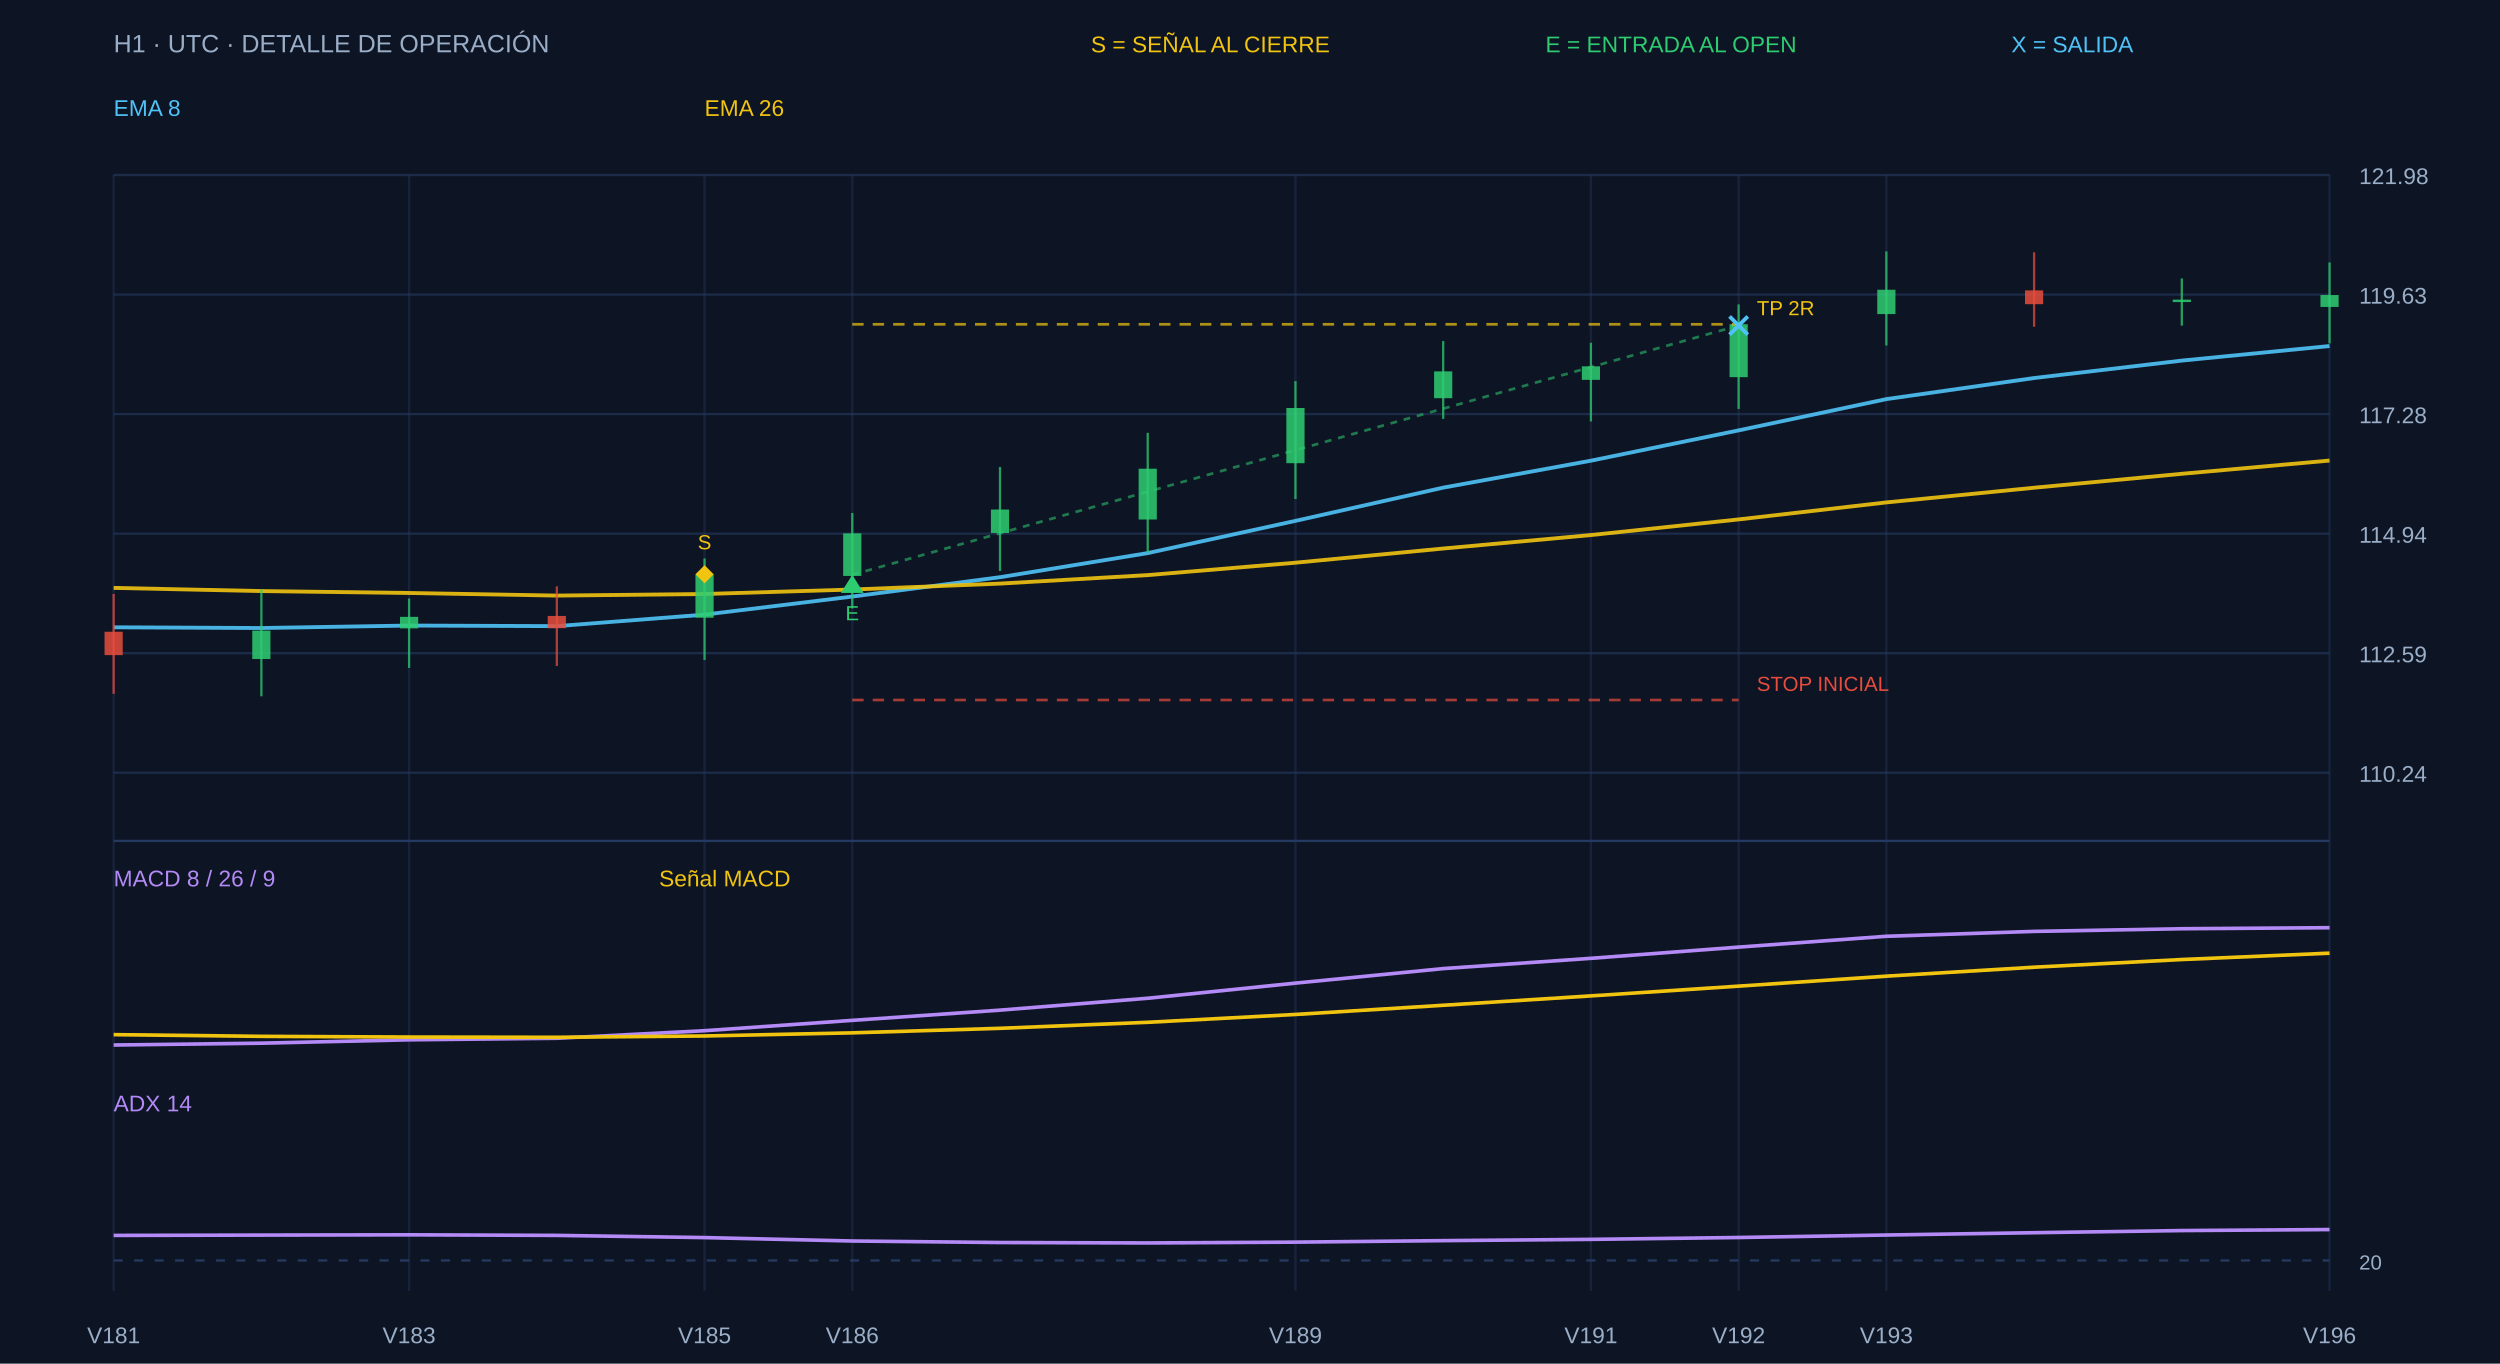
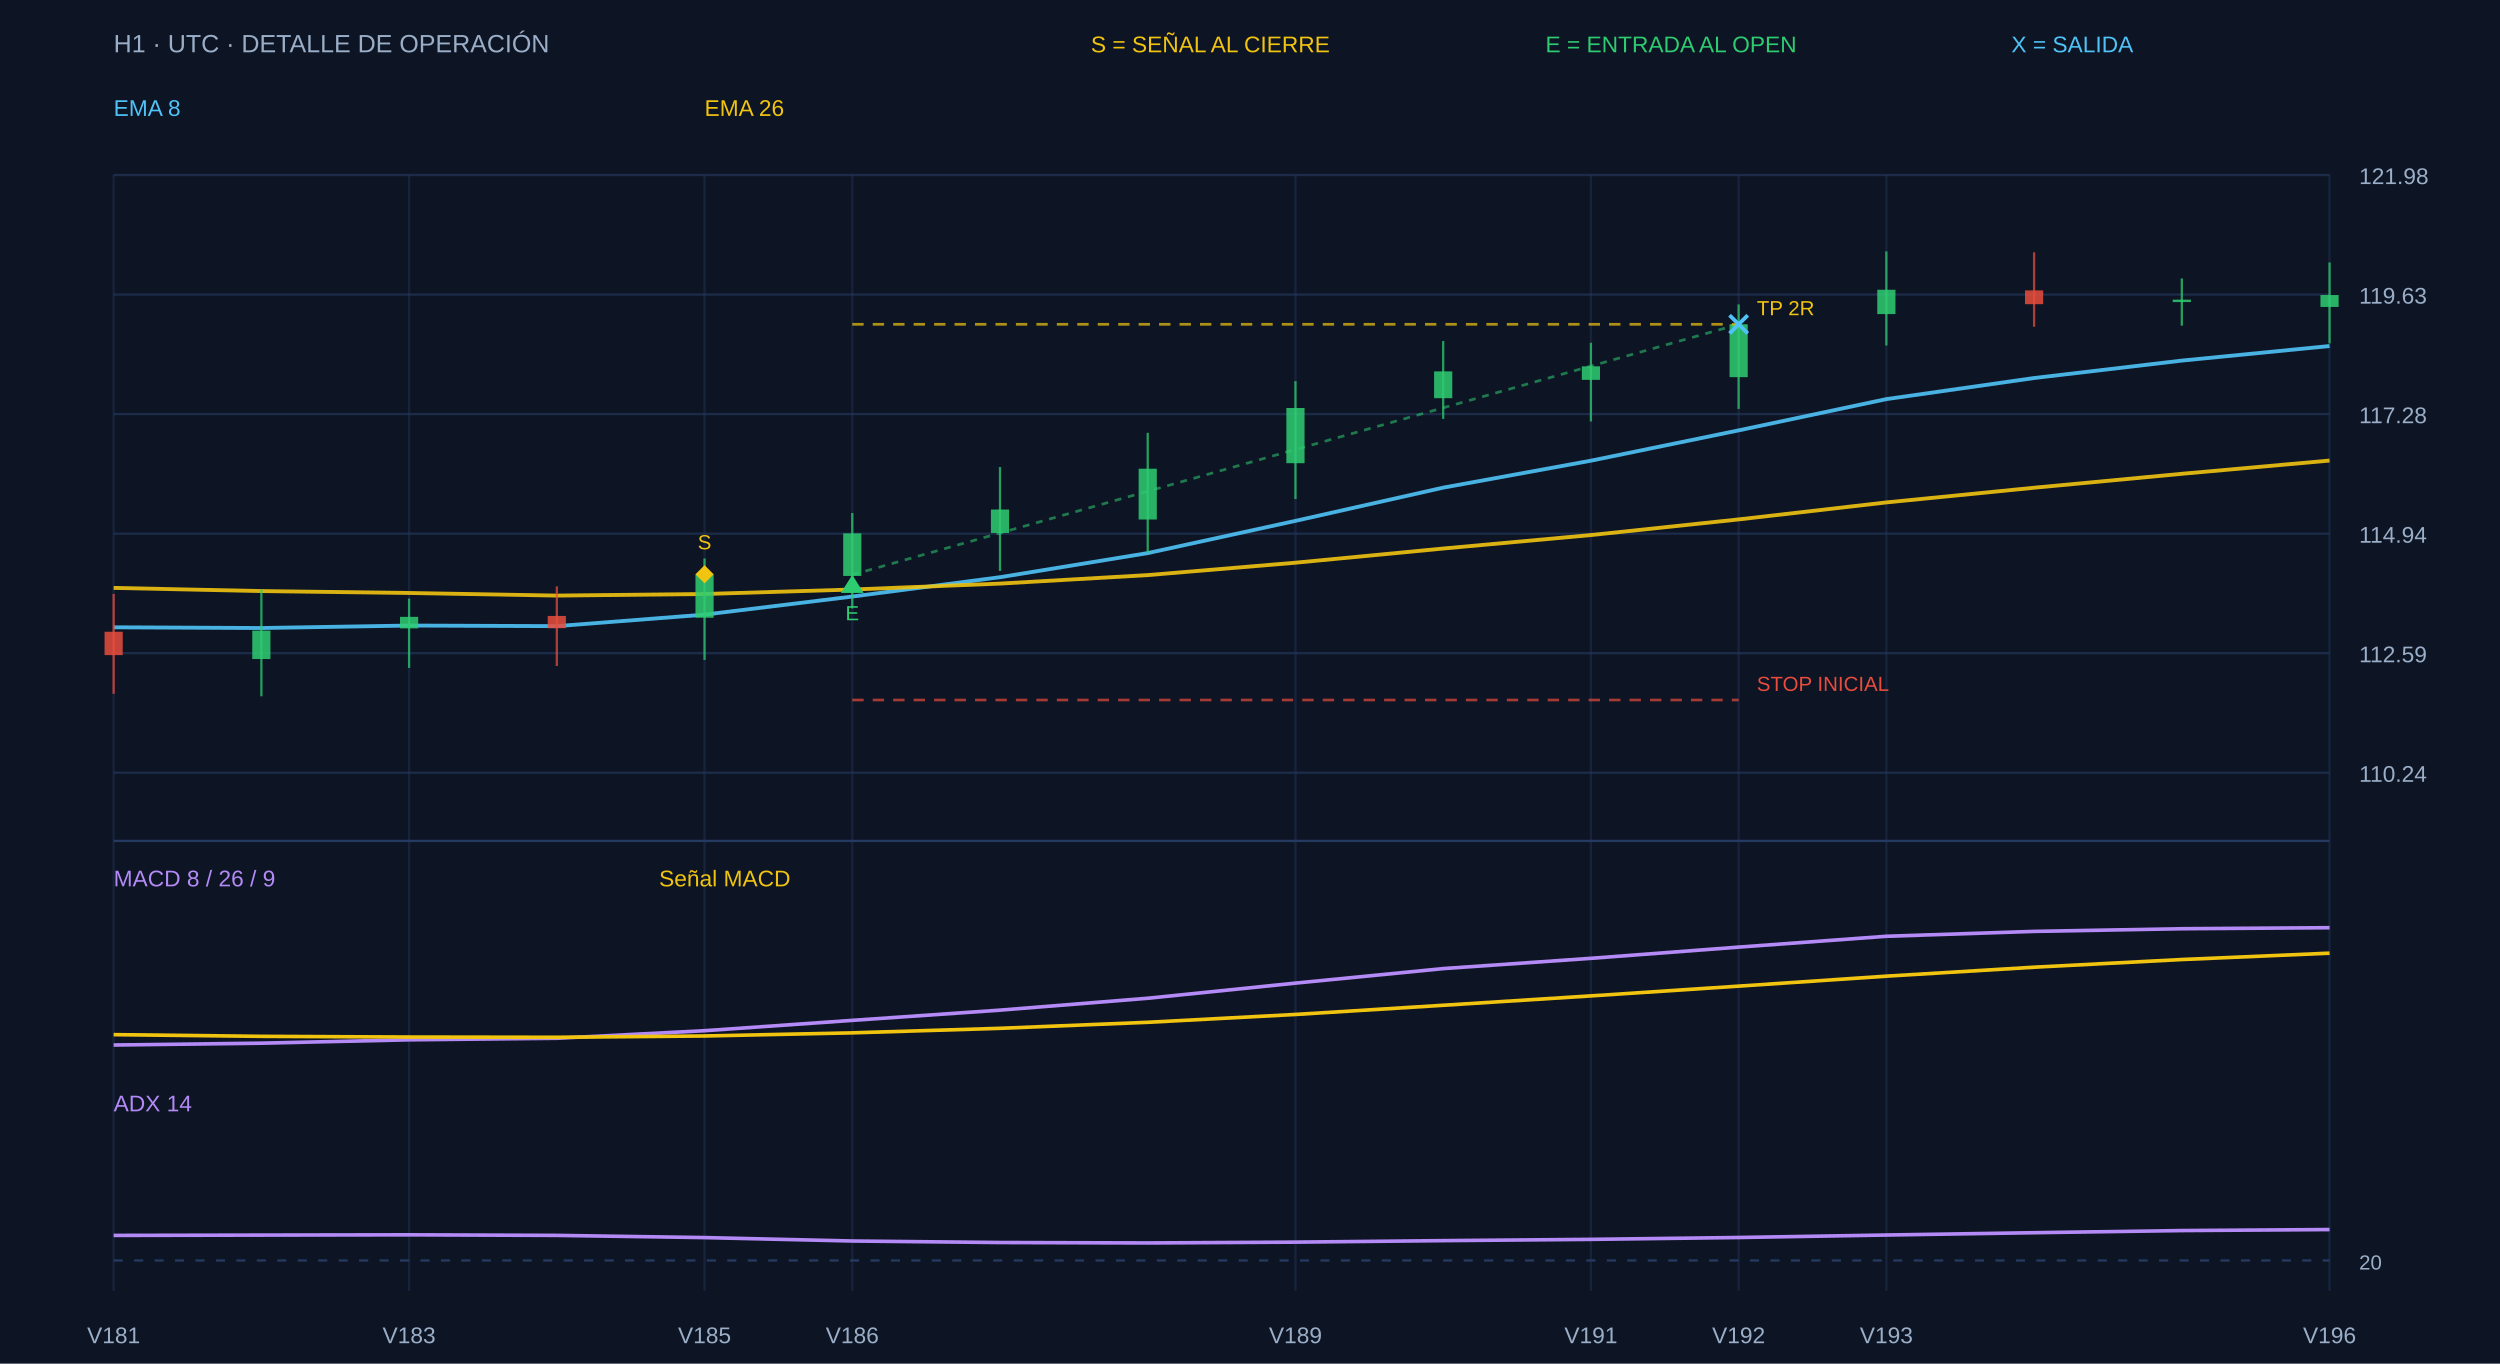
<svg xmlns="http://www.w3.org/2000/svg" viewBox="0 0 1100 600" role="img">
  <rect width="1100" height="600" fill="#0d1424" />
  <text x="50.00" y="23.00" fill="#9aaec7" font-size="11" font-family="Segoe UI,Arial,sans-serif" text-anchor="start">H1 · UTC · DETALLE DE OPERACIÓN</text>
  <text x="480.00" y="23.00" fill="#f1c40f" font-size="10" font-family="Segoe UI,Arial,sans-serif" text-anchor="start">S = SEÑAL AL CIERRE</text>
  <text x="680.00" y="23.00" fill="#2ecc71" font-size="10" font-family="Segoe UI,Arial,sans-serif" text-anchor="start">E = ENTRADA AL OPEN</text>
  <text x="885.00" y="23.00" fill="#4fc3f7" font-size="10" font-family="Segoe UI,Arial,sans-serif" text-anchor="start">X = SALIDA</text>
  <path d="M50 340.00H1025" stroke="#253a60" opacity=".6" />
  <text x="1038.00" y="344.00" fill="#9aaec7" font-size="10" font-family="Segoe UI,Arial,sans-serif" text-anchor="start">110.24</text>
  <path d="M50 287.40H1025" stroke="#253a60" opacity=".6" />
  <text x="1038.00" y="291.40" fill="#9aaec7" font-size="10" font-family="Segoe UI,Arial,sans-serif" text-anchor="start">112.59</text>
  <path d="M50 234.80H1025" stroke="#253a60" opacity=".6" />
  <text x="1038.00" y="238.80" fill="#9aaec7" font-size="10" font-family="Segoe UI,Arial,sans-serif" text-anchor="start">114.94</text>
  <path d="M50 182.20H1025" stroke="#253a60" opacity=".6" />
  <text x="1038.00" y="186.20" fill="#9aaec7" font-size="10" font-family="Segoe UI,Arial,sans-serif" text-anchor="start">117.28</text>
  <path d="M50 129.60H1025" stroke="#253a60" opacity=".6" />
  <text x="1038.00" y="133.60" fill="#9aaec7" font-size="10" font-family="Segoe UI,Arial,sans-serif" text-anchor="start">119.63</text>
  <path d="M50 77.00H1025" stroke="#253a60" opacity=".6" />
  <text x="1038.00" y="81.00" fill="#9aaec7" font-size="10" font-family="Segoe UI,Arial,sans-serif" text-anchor="start">121.98</text>
  <path d="M50.00 77V568" stroke="#253a60" opacity=".4" />
  <text x="50.00" y="591.00" fill="#9aaec7" font-size="10" font-family="Segoe UI,Arial,sans-serif" text-anchor="middle">V181</text>
  <path d="M180.00 77V568" stroke="#253a60" opacity=".4" />
  <text x="180.00" y="591.00" fill="#9aaec7" font-size="10" font-family="Segoe UI,Arial,sans-serif" text-anchor="middle">V183</text>
  <path d="M310.00 77V568" stroke="#253a60" opacity=".4" />
  <text x="310.00" y="591.00" fill="#9aaec7" font-size="10" font-family="Segoe UI,Arial,sans-serif" text-anchor="middle">V185</text>
  <path d="M375.00 77V568" stroke="#253a60" opacity=".4" />
  <text x="375.00" y="591.00" fill="#9aaec7" font-size="10" font-family="Segoe UI,Arial,sans-serif" text-anchor="middle">V186</text>
  <path d="M570.00 77V568" stroke="#253a60" opacity=".4" />
  <text x="570.00" y="591.00" fill="#9aaec7" font-size="10" font-family="Segoe UI,Arial,sans-serif" text-anchor="middle">V189</text>
  <path d="M700.00 77V568" stroke="#253a60" opacity=".4" />
  <text x="700.00" y="591.00" fill="#9aaec7" font-size="10" font-family="Segoe UI,Arial,sans-serif" text-anchor="middle">V191</text>
  <path d="M765.00 77V568" stroke="#253a60" opacity=".4" />
  <text x="765.00" y="591.00" fill="#9aaec7" font-size="10" font-family="Segoe UI,Arial,sans-serif" text-anchor="middle">V192</text>
  <path d="M830.00 77V568" stroke="#253a60" opacity=".4" />
  <text x="830.00" y="591.00" fill="#9aaec7" font-size="10" font-family="Segoe UI,Arial,sans-serif" text-anchor="middle">V193</text>
  <path d="M1025.00 77V568" stroke="#253a60" opacity=".4" />
  <text x="1025.00" y="591.00" fill="#9aaec7" font-size="10" font-family="Segoe UI,Arial,sans-serif" text-anchor="middle">V196</text>
  <polyline points="50.00,276.01 115.00,276.33 180.00,275.24 245.00,275.50 310.00,270.43 375.00,262.48 440.00,253.97 505.00,243.36 570.00,229.18 635.00,214.56 700.00,202.70 765.00,189.36 830.00,175.61 895.00,166.33 960.00,158.66 1025.00,152.25" fill="none" stroke="#4fc3f7" stroke-width="1.7" opacity="0.9" stroke-linejoin="round" />
  <text x="50.00" y="51.00" fill="#4fc3f7" font-size="10" font-family="Segoe UI,Arial,sans-serif" text-anchor="start">EMA 8</text>
  <polyline points="50.00,258.68 115.00,260.07 180.00,260.91 245.00,262.06 310.00,261.36 375.00,259.39 440.00,256.78 505.00,253.04 570.00,247.59 635.00,241.35 700.00,235.42 765.00,228.54 830.00,221.06 895.00,214.60 960.00,208.47 1025.00,202.64" fill="none" stroke="#f1c40f" stroke-width="1.7" opacity="0.9" stroke-linejoin="round" />
  <text x="310.00" y="51.00" fill="#f1c40f" font-size="10" font-family="Segoe UI,Arial,sans-serif" text-anchor="start">EMA 26</text>
  <path d="M50.00 261.33V305.29" stroke="#e74c3c" stroke-width="1" opacity=".75" />
  <rect x="46.00" y="277.97" width="8.00" height="10.28" fill="#e74c3c" opacity=".85" />
  <path d="M115.00 259.40V306.39" stroke="#2ecc71" stroke-width="1" opacity=".75" />
  <rect x="111.00" y="277.46" width="8.00" height="12.51" fill="#2ecc71" opacity=".85" />
  <path d="M180.00 263.38V293.88" stroke="#2ecc71" stroke-width="1" opacity=".75" />
  <rect x="176.00" y="271.42" width="8.00" height="5.08" fill="#2ecc71" opacity=".85" />
  <path d="M245.00 258.01V293.03" stroke="#e74c3c" stroke-width="1" opacity=".75" />
  <rect x="241.00" y="271.01" width="8.00" height="5.40" fill="#e74c3c" opacity=".85" />
  <path d="M310.00 245.73V290.37" stroke="#2ecc71" stroke-width="1" opacity=".75" />
  <rect x="306.00" y="252.68" width="8.00" height="19.13" fill="#2ecc71" opacity=".85" />
  <path d="M375.00 225.73V267.72" stroke="#2ecc71" stroke-width="1" opacity=".75" />
  <rect x="371.00" y="234.68" width="8.00" height="18.74" fill="#2ecc71" opacity=".85" />
  <path d="M440.00 205.48V251.22" stroke="#2ecc71" stroke-width="1" opacity=".75" />
  <rect x="436.00" y="224.19" width="8.00" height="10.32" fill="#2ecc71" opacity=".85" />
  <path d="M505.00 190.44V243.39" stroke="#2ecc71" stroke-width="1" opacity=".75" />
  <rect x="501.00" y="206.23" width="8.00" height="22.36" fill="#2ecc71" opacity=".85" />
  <path d="M570.00 167.68V219.58" stroke="#2ecc71" stroke-width="1" opacity=".75" />
  <rect x="566.00" y="179.52" width="8.00" height="24.29" fill="#2ecc71" opacity=".85" />
  <path d="M635.00 150.06V184.33" stroke="#2ecc71" stroke-width="1" opacity=".75" />
  <rect x="631.00" y="163.41" width="8.00" height="11.79" fill="#2ecc71" opacity=".85" />
  <path d="M700.00 150.84V185.43" stroke="#2ecc71" stroke-width="1" opacity=".75" />
  <rect x="696.00" y="161.18" width="8.00" height="5.96" fill="#2ecc71" opacity=".85" />
  <path d="M765.00 133.95V179.92" stroke="#2ecc71" stroke-width="1" opacity=".75" />
  <rect x="761.00" y="142.66" width="8.00" height="23.29" fill="#2ecc71" opacity=".85" />
  <path d="M830.00 110.61V152.01" stroke="#2ecc71" stroke-width="1" opacity=".75" />
  <rect x="826.00" y="127.49" width="8.00" height="10.71" fill="#2ecc71" opacity=".85" />
  <path d="M895.00 111.00V143.78" stroke="#e74c3c" stroke-width="1" opacity=".75" />
  <rect x="891.00" y="127.77" width="8.00" height="6.07" fill="#e74c3c" opacity=".85" />
  <path d="M960.00 122.51V143.29" stroke="#2ecc71" stroke-width="1" opacity=".75" />
  <rect x="956.00" y="131.84" width="8.00" height="1.07" fill="#2ecc71" opacity=".85" />
  <path d="M1025.00 115.49V151.11" stroke="#2ecc71" stroke-width="1" opacity=".75" />
  <rect x="1021.00" y="129.81" width="8.00" height="5.25" fill="#2ecc71" opacity=".85" />
-   <polyline points="375.00,252.90 765.00,143.24" fill="none" stroke="#2ecc71" stroke-width="1.2" opacity="0.55" stroke-linejoin="round" stroke-dasharray="3 3" />
+   <polyline points="375.00,252.90 765.00,142.70" fill="none" stroke="#2ecc71" stroke-width="1.2" opacity="0.55" stroke-linejoin="round" stroke-dasharray="3 3" />
  <polyline points="375.00,308.00 765.00,308.00" fill="none" stroke="#e74c3c" stroke-width="1.2" opacity="0.7" stroke-linejoin="round" stroke-dasharray="5 4" />
  <text x="773.00" y="304.00" fill="#e74c3c" font-size="9" font-family="Segoe UI,Arial,sans-serif" text-anchor="start">STOP INICIAL</text>
  <polyline points="375.00,142.70 765.00,142.70" fill="none" stroke="#f1c40f" stroke-width="1.2" opacity="0.7" stroke-linejoin="round" stroke-dasharray="5 4" />
  <text x="773.00" y="138.70" fill="#f1c40f" font-size="9" font-family="Segoe UI,Arial,sans-serif" text-anchor="start">TP 2R</text>
  <g>
    <path d="M310.00 248.68l4 4-4 4-4-4Z" fill="#f1c40f" />
    <text x="310.00" y="241.68" fill="#f1c40f" font-size="9" font-family="Segoe UI,Arial,sans-serif" text-anchor="middle">S</text>
  </g>
  <g>
    <path d="M375.00 252.90l-5 8h10Z" fill="#2ecc71" />
    <text x="375.00" y="272.90" fill="#2ecc71" font-size="9" font-family="Segoe UI,Arial,sans-serif" text-anchor="middle">E</text>
  </g>
  <g>
-     <path d="M761.00 139.24l8 8m-8 0 8-8" stroke="#4fc3f7" stroke-width="1.7" />
+     <path d="M761.00 138.70l8 8m-8 0 8-8" stroke="#4fc3f7" stroke-width="1.7" />
  </g>
  <path d="M50 370H1025" stroke="#253a60" />
  <polyline points="50.00,459.81 115.00,458.99 180.00,457.52 245.00,456.84 310.00,453.51 375.00,448.96 440.00,444.46 505.00,439.23 570.00,432.57 635.00,426.18 700.00,421.66 765.00,416.73 830.00,411.96 895.00,409.81 960.00,408.64 1025.00,408.19" fill="none" stroke="#b38af6" stroke-width="1.6" opacity="1" stroke-linejoin="round" />
  <text x="50.00" y="390.00" fill="#b38af6" font-size="10" font-family="Segoe UI,Arial,sans-serif" text-anchor="start">MACD 8 / 26 / 9</text>
  <polyline points="50.00,455.24 115.00,455.99 180.00,456.30 245.00,456.41 310.00,455.83 375.00,454.45 440.00,452.46 505.00,449.81 570.00,446.36 635.00,442.32 700.00,438.19 765.00,433.90 830.00,429.51 895.00,425.57 960.00,422.19 1025.00,419.39" fill="none" stroke="#f1c40f" stroke-width="1.6" opacity="1" stroke-linejoin="round" />
  <text x="290.00" y="390.00" fill="#f1c40f" font-size="10" font-family="Segoe UI,Arial,sans-serif" text-anchor="start">Señal MACD</text>
  <polyline points="50.00,554.60 1025.00,554.60" fill="none" stroke="#253a60" stroke-width="1" opacity="1" stroke-linejoin="round" stroke-dasharray="4 5" />
  <text x="1038.00" y="558.60" fill="#9aaec7" font-size="9" font-family="Segoe UI,Arial,sans-serif" text-anchor="start">20</text>
  <polyline points="50.00,543.58 115.00,543.44 180.00,543.32 245.00,543.57 310.00,544.54 375.00,546.04 440.00,546.71 505.00,546.90 570.00,546.54 635.00,545.88 700.00,545.32 765.00,544.50 830.00,543.41 895.00,542.39 960.00,541.45 1025.00,541.00" fill="none" stroke="#b38af6" stroke-width="1.6" opacity="1" stroke-linejoin="round" />
  <text x="50.00" y="489.00" fill="#b38af6" font-size="10" font-family="Segoe UI,Arial,sans-serif" text-anchor="start">ADX 14</text>
</svg>
